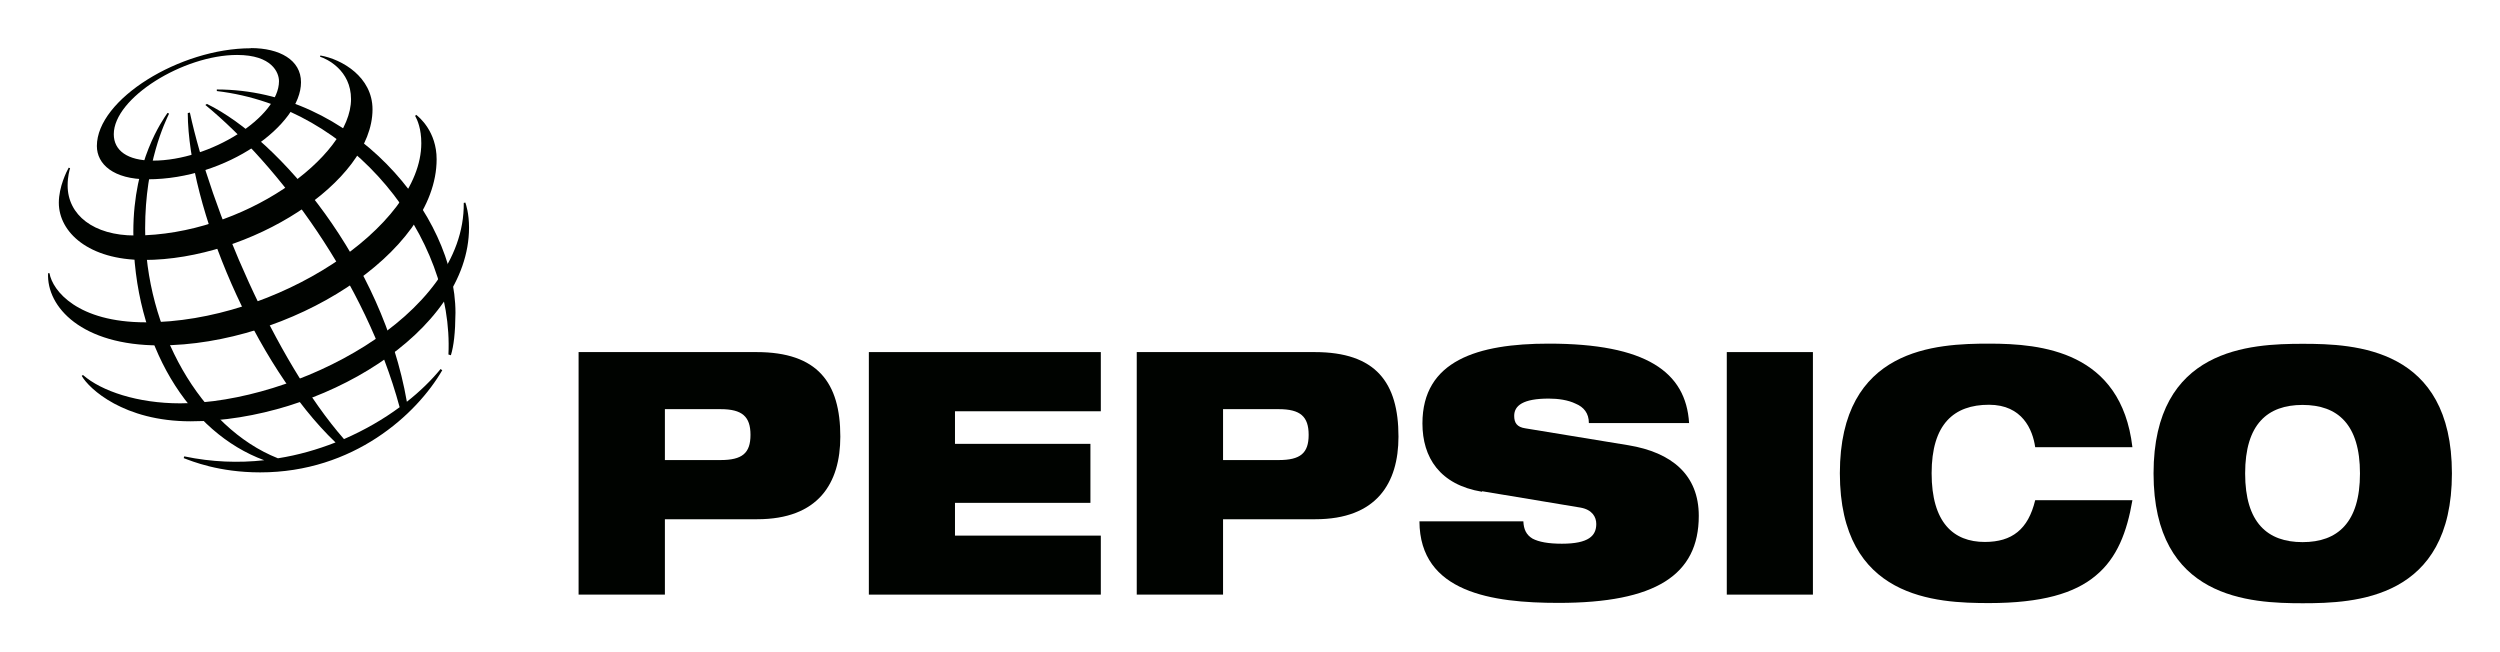
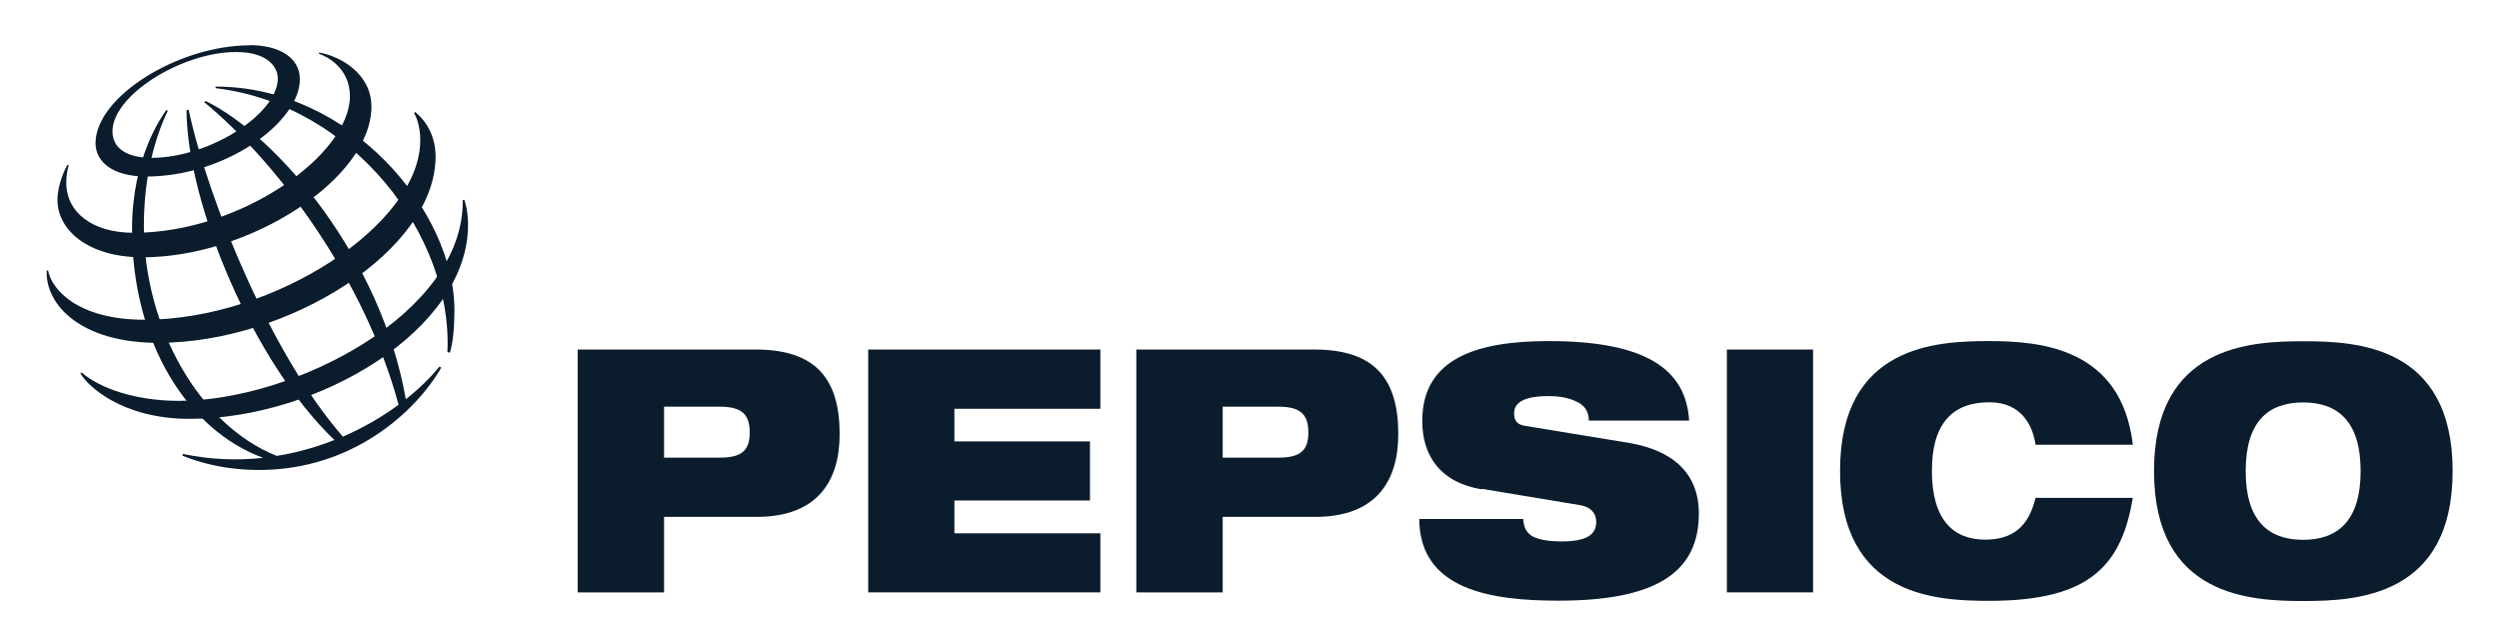
- <svg xmlns="http://www.w3.org/2000/svg" id="Layer_1" version="1.1" viewBox="779.43 605.86 141.94 36.98">
+ <svg xmlns="http://www.w3.org/2000/svg" id="Layer_1" version="1.1" viewBox="779.51 606.03 141.76 36.32">
  <defs>
    <style>
      .st0 {
-         fill: #000300;
+         fill: #0B1C2D;
      }
    </style>
  </defs>
  <path class="st0" d="M812.29,639.62h4.89v-4.28h5.24c3.47,0,4.72-2.04,4.72-4.69,0-3.07-1.29-4.8-4.76-4.8h-10.1v13.77ZM817.18,629.09h3.16c1.23,0,1.7.42,1.7,1.46s-.47,1.43-1.7,1.43h-3.16v-2.89Z" />
  <polygon class="st0" points="828.76 625.85 828.76 639.62 841.93 639.62 841.93 636.27 833.65 636.27 833.65 634.41 841.34 634.41 841.34 631.06 833.65 631.06 833.65 629.21 841.93 629.21 841.93 625.85 828.76 625.85" />
  <g>
    <path class="st0" d="M843.98,639.62h4.89v-4.28h5.24c3.47,0,4.72-2.04,4.72-4.69,0-3.07-1.28-4.8-4.76-4.8h-10.1v13.77ZM848.87,629.09h3.16c1.23,0,1.7.42,1.7,1.46s-.47,1.43-1.7,1.43h-3.16v-2.89Z" />
    <path class="st0" d="M863.57,633.78c-2.4-.4-3.38-1.95-3.38-3.88,0-3.57,3.14-4.53,7.17-4.53,5.52,0,7.79,1.6,7.97,4.51h-5.69c0-.56-.29-.91-.75-1.1-.43-.21-.99-.29-1.53-.29-1.46,0-1.96.4-1.96.98,0,.39.15.64.64.71l5.85.96c2.46.41,3.99,1.68,3.99,4.01,0,3.36-2.46,4.94-7.96,4.94-3.76,0-7.88-.58-7.9-4.63h5.9c.02.46.17.77.52.98.36.19.9.29,1.67.29,1.53,0,1.95-.46,1.95-1.12,0-.4-.23-.81-.89-.93l-5.59-.93Z" />
  </g>
  <rect class="st0" x="877.47" y="625.85" width="4.89" height="13.77" />
  <g>
    <path class="st0" d="M900.5,634.26c-.31,1.81-.87,3.28-2.08,4.28-1.2,1.01-3.07,1.56-6.06,1.56s-8.47-.23-8.47-7.37,5.5-7.36,8.47-7.36,7.5.43,8.14,5.88h-5.52c-.14-.99-.73-2.41-2.62-2.41-2,0-3.26,1.1-3.26,3.89s1.23,3.9,3.02,3.9c1.54,0,2.46-.71,2.86-2.37h5.52Z" />
    <path class="st0" d="M901.7,632.74c0,7.14,5.5,7.37,8.47,7.37s8.47-.23,8.47-7.37-5.5-7.36-8.47-7.36-8.47.23-8.47,7.36M906.9,632.74c0-2.8,1.27-3.89,3.26-3.89s3.26,1.1,3.26,3.89-1.27,3.9-3.26,3.9-3.26-1.1-3.26-3.9" />
    <path class="st0" d="M804.43,626.83c-.51.62-1.15,1.25-1.9,1.84-1.38-7.94-7.22-14.89-11.35-16.91l-.09.06c4.15,3.41,9.1,10.02,11.03,17.16-.92.68-1.99,1.3-3.16,1.81-3.92-4.47-7.57-13.08-8.75-18.54l-.12.03c.03,5.3,3.79,14.31,8.39,18.7-1.02.4-2.12.72-3.27.9-4.4-1.74-7.54-7.33-7.54-13.05,0-3.74,1.14-6.05,1.36-6.52l-.09-.04c-.27.4-1.94,2.71-1.94,6.75,0,6.47,3.19,11.41,7.43,12.97-1.45.16-2.97.11-4.54-.22l-.03.1c.45.17,1.99.81,4.34.81,5.31,0,8.89-3.3,10.34-5.8l-.1-.07ZM804.89,625.99c.32-6.6-5.38-14.04-13.15-14.96v-.09c7.67,0,13.55,7.09,13.55,12.68-.01,1.16-.1,1.88-.26,2.41l-.13-.04Z" />
    <path class="st0" d="M795.27,610.47c0,2.03-3.9,4.51-7.16,4.51-1.44,0-2.22-.57-2.22-1.5,0-2.06,3.95-4.5,7-4.5,1.99,0,2.38,1.01,2.38,1.49M793.67,608.6c-4.02,0-8.74,2.9-8.74,5.55,0,1.03.94,1.89,2.88,1.89,4.51,0,8.71-3.1,8.71-5.51,0-1.27-1.22-1.94-2.85-1.94" />
    <path class="st0" d="M783.33,615.38c-.11.2-.56,1.08-.56,1.99,0,1.68,1.7,3.25,4.83,3.25,6.03,0,12.98-4.43,12.98-8.55,0-1.85-1.75-2.85-2.96-3.06l-.02.07c.38.12,1.76.76,1.76,2.41,0,3.28-6.14,7.74-12.27,7.74-2.34,0-3.82-1.16-3.82-2.84,0-.53.11-.88.14-.98l-.08-.03Z" />
    <path class="st0" d="M803.06,612.38c.17.13,1.16.95,1.16,2.52,0,5.33-8.35,10.57-15.74,10.57-4.4,0-6.41-2.17-6.32-4.1h.08c.17,1,1.6,2.79,5.46,2.79,7.39,0,15.65-5.42,15.65-10.17,0-.82-.22-1.32-.35-1.55l.06-.06Z" />
    <path class="st0" d="M805.85,617.36c.04.11.21.62.21,1.42,0,5.93-8.45,11-15.81,11-3.78,0-5.76-1.84-6.18-2.58l.07-.05c1.05.92,3.11,1.61,5.52,1.61,6.49,0,16.18-4.93,16.1-11.38l.09-.02Z" />
  </g>
</svg>
